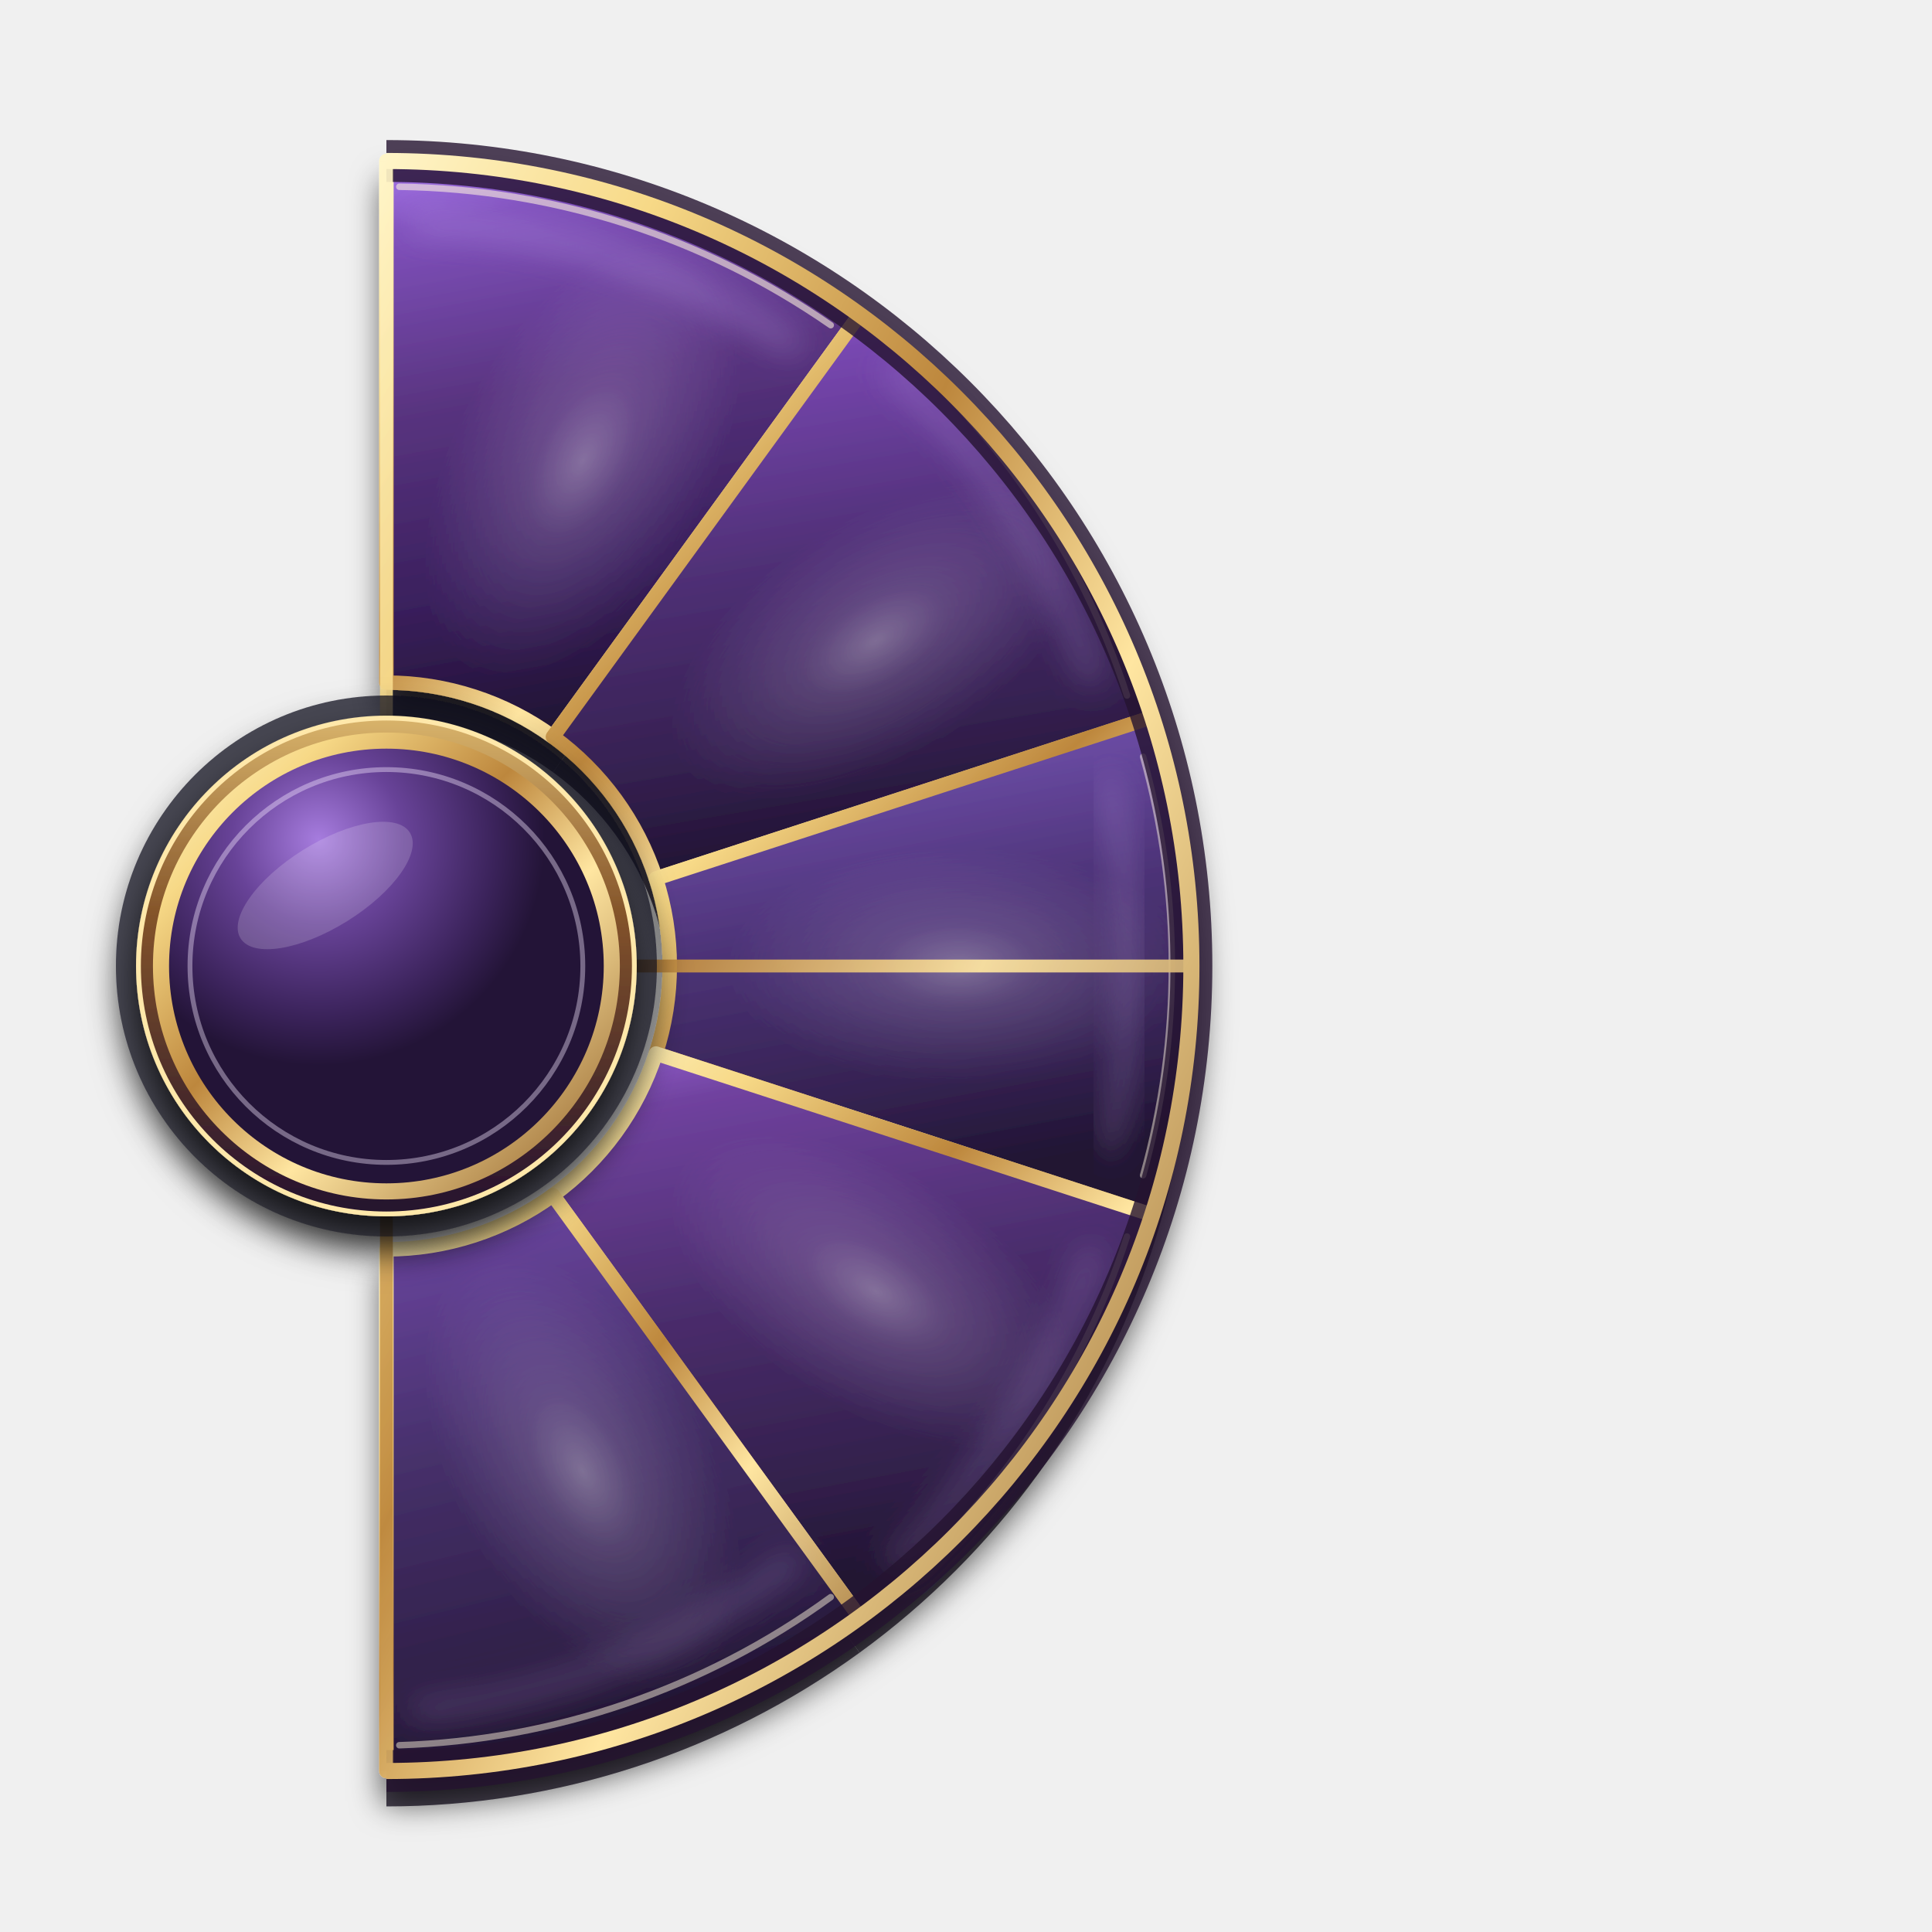
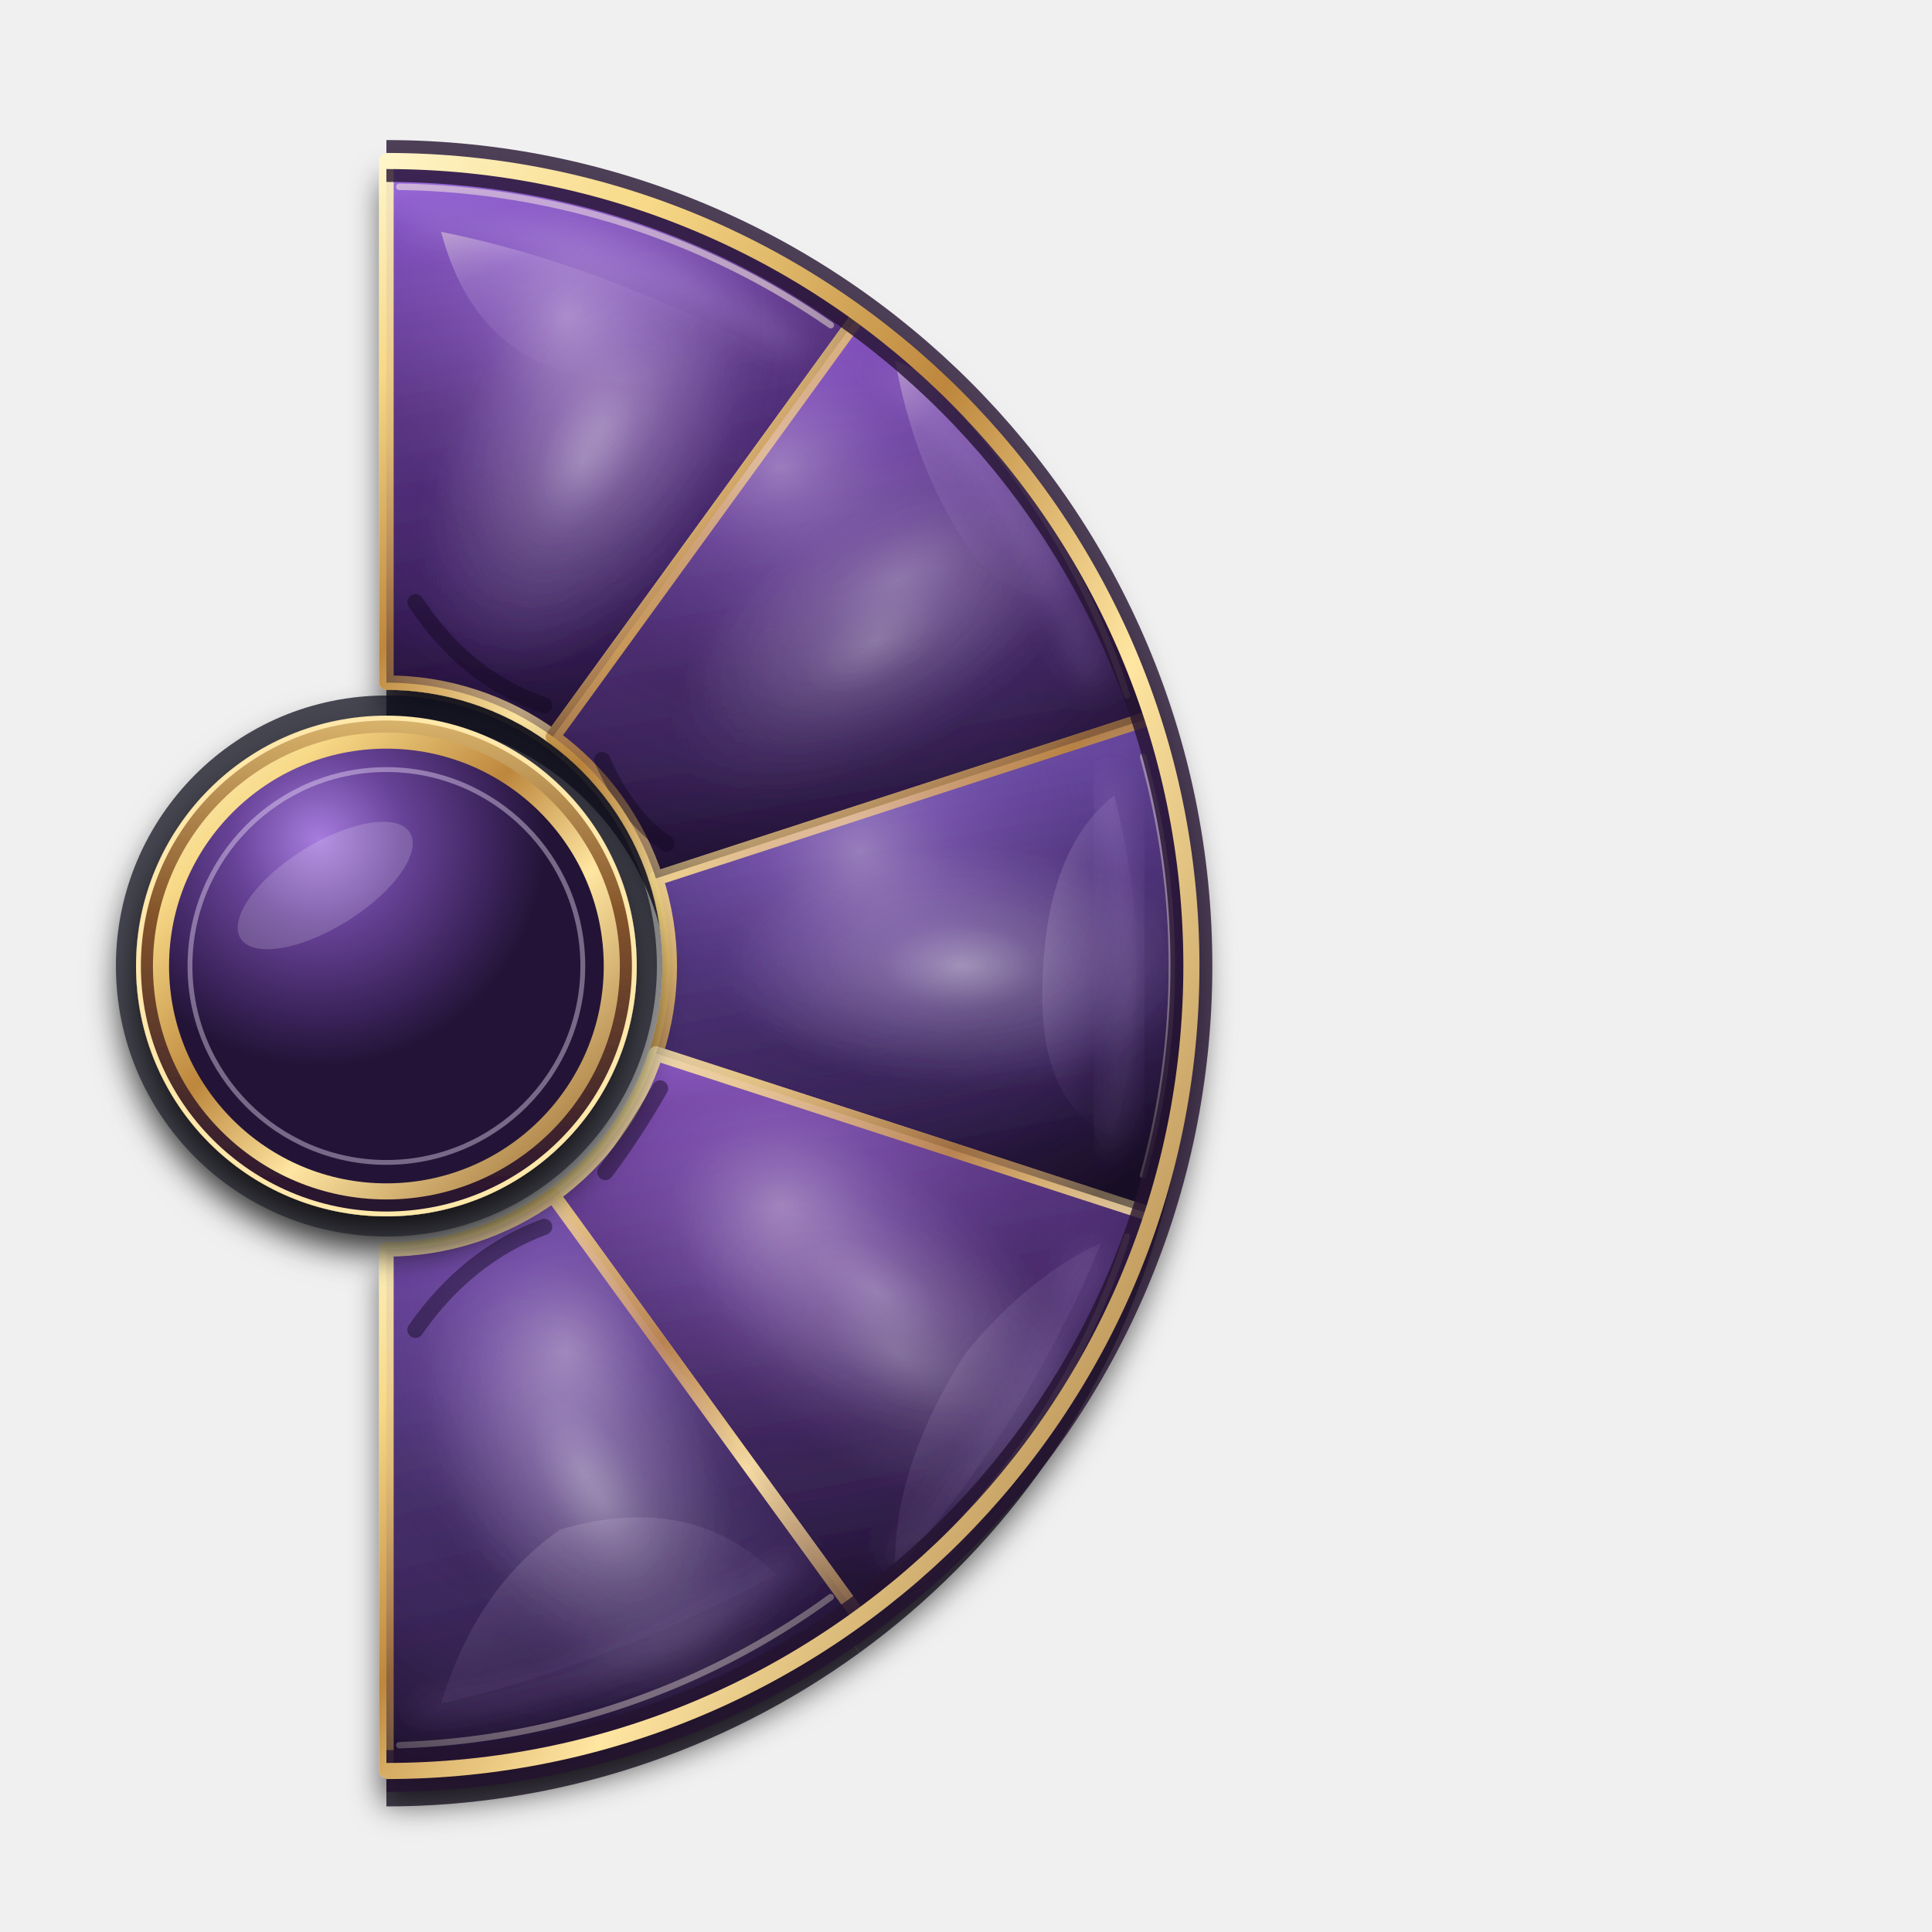
<svg xmlns="http://www.w3.org/2000/svg" width="600" height="600" viewBox="0 0 600 600" role="img" aria-label="Dimensional purple and gold Magic Star wheel">
  <defs>
    <linearGradient id="rimGold" x1="0" y1="0" x2="1" y2="1">
      <stop stop-color="#fff5c8" />
      <stop offset=".18" stop-color="#f7d987" />
      <stop offset=".42" stop-color="#bd873d" />
      <stop offset=".62" stop-color="#ffe6a1" />
      <stop offset="1" stop-color="#8c5b25" />
    </linearGradient>
    <linearGradient id="goldSide" x1="0" y1="0" x2="0" y2="1">
      <stop stop-color="#d9b46b" />
      <stop offset=".4" stop-color="#835329" />
      <stop offset="1" stop-color="#24112e" />
    </linearGradient>
    <linearGradient id="amethyst" x1="0" y1="0" x2=".15" y2="1">
      <stop stop-color="#a879ed" />
      <stop offset=".12" stop-color="#8051bd" />
      <stop offset=".43" stop-color="#593480" />
      <stop offset=".76" stop-color="#3a205d" />
      <stop offset="1" stop-color="#221236" />
    </linearGradient>
    <linearGradient id="violet" x1="0" y1="0" x2=".18" y2="1">
      <stop stop-color="#a16cde" />
      <stop offset=".14" stop-color="#7847b1" />
      <stop offset=".48" stop-color="#503077" />
      <stop offset=".82" stop-color="#34204f" />
      <stop offset="1" stop-color="#211333" />
    </linearGradient>
    <linearGradient id="royal" x1="0" y1="0" x2=".2" y2="1">
      <stop stop-color="#9872d9" />
      <stop offset=".12" stop-color="#7251af" />
      <stop offset=".46" stop-color="#4e3479" />
      <stop offset=".82" stop-color="#33214f" />
      <stop offset="1" stop-color="#201432" />
    </linearGradient>
    <linearGradient id="plum" x1="0" y1="0" x2=".2" y2="1">
      <stop stop-color="#9462d1" />
      <stop offset=".12" stop-color="#70429f" />
      <stop offset=".48" stop-color="#4b2d6d" />
      <stop offset=".82" stop-color="#32204b" />
      <stop offset="1" stop-color="#201330" />
    </linearGradient>
    <linearGradient id="indigo" x1="0" y1="0" x2=".2" y2="1">
      <stop stop-color="#8760c8" />
      <stop offset=".12" stop-color="#654298" />
      <stop offset=".46" stop-color="#46306a" />
      <stop offset=".82" stop-color="#302049" />
      <stop offset="1" stop-color="#1f132f" />
    </linearGradient>
    <radialGradient id="reflection">
      <stop stop-color="#fff" stop-opacity=".32" />
      <stop offset=".34" stop-color="#f6eaff" stop-opacity=".15" />
      <stop offset="1" stop-color="#e5d0ff" stop-opacity="0" />
    </radialGradient>
    <radialGradient id="hubViolet" cx="35%" cy="22%">
      <stop stop-color="#a67cde" />
      <stop offset=".38" stop-color="#684398" />
      <stop offset=".78" stop-color="#3b235b" />
      <stop offset="1" stop-color="#231437" />
    </radialGradient>
+     <radialGradient id="dome" cx="38%" cy="27%" r="82%">
+       <stop stop-color="#f2dcff" stop-opacity=".40" />
+       <stop offset=".22" stop-color="#bd8ff5" stop-opacity=".22" />
+       <stop offset=".52" stop-color="#7749b4" stop-opacity=".06" />
+       <stop offset=".82" stop-color="#27123d" stop-opacity=".28" />
+       <stop offset="1" stop-color="#10081d" stop-opacity=".58" />
+     </radialGradient>
+     <linearGradient id="specularBand" x1="0" y1="0" x2="0.9" y2="1">
+       <stop stop-color="#fff8df" stop-opacity=".58" />
+       <stop offset=".22" stop-color="#f7eaff" stop-opacity=".22" />
+       <stop offset=".7" stop-color="#caa1ff" stop-opacity=".04" />
+       <stop offset="1" stop-color="#fff" stop-opacity="0" />
+     </linearGradient>
+     <clipPath id="facet1">
+       <path d="M120 50A250 250 0 0 1 266.95 97.75L171.73 228.81A88 88 0 0 0 120 212Z" />
+     </clipPath>
+     <clipPath id="facet2">
+       <path d="M266.95 97.75A250 250 0 0 1 357.76 222.75L203.69 272.81A88 88 0 0 0 171.73 228.81Z" />
+     </clipPath>
+     <clipPath id="facet3">
+       <path d="M357.76 222.75A250 250 0 0 1 357.76 377.25L203.69 327.19A88 88 0 0 0 203.69 272.81Z" />
+     </clipPath>
+     <clipPath id="facet4">
+       <path d="M357.76 377.25A250 250 0 0 1 266.95 502.25L171.73 371.19A88 88 0 0 0 203.69 327.19Z" />
+     </clipPath>
+     <clipPath id="facet5">
+       <path d="M266.95 502.25A250 250 0 0 1 120 550V388A88 88 0 0 0 171.73 371.19Z" />
+     </clipPath>
    <filter id="faceShadow" x="-30%" y="-35%" width="170%" height="190%">
      <feGaussianBlur in="SourceAlpha" stdDeviation="5" result="blur" />
      <feOffset in="blur" dx="1" dy="8" result="drop" />
      <feComponentTransfer in="drop">
        <feFuncA type="linear" slope=".66" />
      </feComponentTransfer>
      <feMerge>
        <feMergeNode />
        <feMergeNode in="SourceGraphic" />
      </feMerge>
    </filter>
    <filter id="hubContact" x="-45%" y="-45%" width="190%" height="200%">
      <feGaussianBlur in="SourceAlpha" stdDeviation="5" result="blur" />
      <feOffset in="blur" dy="6" result="drop" />
      <feComponentTransfer in="drop">
        <feFuncA type="linear" slope=".72" />
      </feComponentTransfer>
      <feMerge>
        <feMergeNode />
        <feMergeNode in="SourceGraphic" />
      </feMerge>
    </filter>
    <filter id="softHighlight" x="-60%" y="-60%" width="220%" height="220%">
      <feGaussianBlur stdDeviation="5" />
    </filter>
  </defs>
  <g fill="#10081d" opacity=".74" transform="translate(0 11)">
    <path d="M120 300V50A250 250 0 0 1 266.95 97.75L171.73 228.81A88 88 0 0 0 120 212Z" />
    <path d="M266.95 97.75A250 250 0 0 1 357.76 222.75L203.69 272.81A88 88 0 0 0 171.73 228.81Z" />
    <path d="M357.76 222.75A250 250 0 0 1 357.76 377.25L203.69 327.19A88 88 0 0 0 203.69 272.81Z" />
    <path d="M357.76 377.25A250 250 0 0 1 266.95 502.25L171.73 371.19A88 88 0 0 0 203.69 327.19Z" />
    <path d="M266.95 502.25A250 250 0 0 1 120 550V388A88 88 0 0 0 171.73 371.19Z" />
  </g>
  <g stroke-linejoin="round" filter="url(#faceShadow)">
    <g>
      <path d="M120 50A250 250 0 0 1 266.95 97.75L171.73 228.81A88 88 0 0 0 120 212Z" fill="url(#amethyst)" stroke="url(#rimGold)" stroke-width="4.5" />
      <path d="M124 58A241 241 0 0 1 258 101" fill="none" stroke="#fff5dc" stroke-opacity=".57" stroke-width="2" stroke-linecap="round" />
      <path d="M130 69A224 224 0 0 1 246 107" fill="none" stroke="#d7b9ff" stroke-opacity=".31" stroke-width="6" stroke-linecap="round" filter="url(#softHighlight)" />
      <ellipse cx="181" cy="143" rx="40" ry="74" transform="rotate(28 181 143)" fill="url(#reflection)" />
    </g>
    <g>
      <path d="M266.95 97.75A250 250 0 0 1 357.76 222.75L203.69 272.81A88 88 0 0 0 171.73 228.81Z" fill="url(#violet)" stroke="url(#rimGold)" stroke-width="4.5" />
      <path d="M274 104A241 241 0 0 1 350 216" fill="none" stroke="#fff5dc" stroke-opacity=".5" stroke-width="2" stroke-linecap="round" />
      <path d="M278 115A224 224 0 0 1 339 210" fill="none" stroke="#d7b9ff" stroke-opacity=".26" stroke-width="6" stroke-linecap="round" filter="url(#softHighlight)" />
      <ellipse cx="272" cy="199" rx="37" ry="72" transform="rotate(58 272 199)" fill="url(#reflection)" />
    </g>
    <g>
      <path d="M357.76 222.75A250 250 0 0 1 357.76 377.25L203.69 327.19A88 88 0 0 0 203.69 272.81Z" fill="url(#royal)" stroke="url(#rimGold)" stroke-width="4.5" />
      <path d="M355 235A241 241 0 0 1 355 365" fill="none" stroke="#fff5dc" stroke-opacity=".48" stroke-width="2" stroke-linecap="round" />
      <path d="M344 244A224 224 0 0 1 344 356" fill="none" stroke="#d7b9ff" stroke-opacity=".26" stroke-width="6" stroke-linecap="round" filter="url(#softHighlight)" />
      <ellipse cx="298" cy="300" rx="37" ry="72" transform="rotate(90 298 300)" fill="url(#reflection)" />
    </g>
    <g>
      <path d="M357.76 377.25A250 250 0 0 1 266.95 502.25L171.73 371.19A88 88 0 0 0 203.69 327.19Z" fill="url(#plum)" stroke="url(#rimGold)" stroke-width="4.5" />
      <path d="M350 384A241 241 0 0 1 274 496" fill="none" stroke="#fff5dc" stroke-opacity=".48" stroke-width="2" stroke-linecap="round" />
      <path d="M339 390A224 224 0 0 1 278 485" fill="none" stroke="#d7b9ff" stroke-opacity=".25" stroke-width="6" stroke-linecap="round" filter="url(#softHighlight)" />
      <ellipse cx="272" cy="401" rx="37" ry="72" transform="rotate(122 272 401)" fill="url(#reflection)" />
    </g>
    <g>
      <path d="M266.95 502.25A250 250 0 0 1 120 550V388A88 88 0 0 0 171.73 371.19Z" fill="url(#indigo)" stroke="url(#rimGold)" stroke-width="4.5" />
      <path d="M258 496A241 241 0 0 1 124 542" fill="none" stroke="#fff5dc" stroke-opacity=".48" stroke-width="2" stroke-linecap="round" />
      <path d="M246 485A224 224 0 0 1 130 531" fill="none" stroke="#d7b9ff" stroke-opacity=".24" stroke-width="6" stroke-linecap="round" filter="url(#softHighlight)" />
      <ellipse cx="181" cy="457" rx="40" ry="74" transform="rotate(152 181 457)" fill="url(#reflection)" />
    </g>
  </g>
+   <g stroke-linecap="round" stroke-linejoin="round">
+     <g clip-path="url(#facet1)">
+       <path d="M120 50A250 250 0 0 1 266.95 97.75L171.73 228.81A88 88 0 0 0 120 212Z" fill="url(#dome)" />
+       <ellipse cx="187" cy="133" rx="47" ry="82" transform="rotate(29 187 133)" fill="url(#reflection)" opacity=".78" />
+       <path d="M137 72Q187 82 241 111Q217 126 174 115Q146 106 137 72Z" fill="url(#specularBand)" opacity=".72" />
+       <path d="M129 187Q145 211 169 219" fill="none" stroke="#12091d" stroke-opacity=".44" stroke-width="5" />
+     </g>
+     <g clip-path="url(#facet2)">
+       <path d="M266.95 97.75A250 250 0 0 1 357.76 222.75L203.69 272.81A88 88 0 0 0 171.73 228.81Z" fill="url(#dome)" />
+       <ellipse cx="279" cy="180" rx="39" ry="74" transform="rotate(58 279 180)" fill="url(#reflection)" opacity=".75" />
+       <path d="M278 112Q319 129 342 182Q317 193 300 169Q284 145 278 112Z" fill="url(#specularBand)" opacity=".65" />
+       <path d="M187 236Q195 254 207 262" fill="none" stroke="#12091d" stroke-opacity=".43" stroke-width="5" />
+     </g>
+     <g clip-path="url(#facet3)">
+       <path d="M357.76 222.75A250 250 0 0 1 357.76 377.25L203.69 327.19A88 88 0 0 0 203.69 272.81Z" fill="url(#dome)" />
+       <ellipse cx="300" cy="300" rx="39" ry="76" transform="rotate(90 300 300)" fill="url(#reflection)" opacity=".74" />
+       <path d="M346 247Q360 300 346 353Q321 343 324 300Q326 263 346 247Z" fill="url(#specularBand)" opacity=".62" />
+       <path d="M204 286Q200 300 204 314" fill="none" stroke="#12091d" stroke-opacity=".44" stroke-width="5" />
+     </g>
+     <g clip-path="url(#facet4)">
+       <path d="M357.76 377.25A250 250 0 0 1 266.95 502.25L171.73 371.19A88 88 0 0 0 203.69 327.19Z" fill="url(#dome)" />
+       <ellipse cx="279" cy="420" rx="39" ry="74" transform="rotate(122 279 420)" fill="url(#reflection)" opacity=".74" />
+       <path d="M342 386Q319 442 278 488Q277 456 300 420Q320 396 342 386Z" fill="url(#specularBand)" opacity=".62" />
+       <path d="M205 338Q197 352 188 364" fill="none" stroke="#12091d" stroke-opacity=".44" stroke-width="5" />
+     </g>
+     <g clip-path="url(#facet5)">
+       <path d="M266.95 502.25A250 250 0 0 1 120 550V388A88 88 0 0 0 171.73 371.19Z" fill="url(#dome)" />
+       <ellipse cx="187" cy="466" rx="47" ry="82" transform="rotate(151 187 466)" fill="url(#reflection)" opacity=".74" />
+       <path d="M241 489Q187 518 137 529Q148 493 174 475Q215 463 241 489Z" fill="url(#specularBand)" opacity=".62" />
+       <path d="M169 381Q145 390 129 413" fill="none" stroke="#12091d" stroke-opacity=".44" stroke-width="5" />
+     </g>
+   </g>
  <path d="M120 50A250 250 0 0 1 120 550" fill="none" stroke="#24132f" stroke-width="13" opacity=".8" />
  <path d="M120 50A250 250 0 0 1 120 550" fill="none" stroke="url(#rimGold)" stroke-width="5" />
-   <path d="M120 300V50M120 300H370M120 300V550" fill="none" stroke="url(#rimGold)" stroke-width="4" opacity=".92" />
+   <path d="M120 300V50M120 300V550" fill="none" stroke="url(#rimGold)" stroke-width="4" opacity=".92" />
  <circle cx="120" cy="300" r="84" fill="#10071c" opacity=".75" filter="url(#hubContact)" />
  <circle cx="120" cy="300" r="77" fill="url(#goldSide)" stroke="#ffe8aa" stroke-width="1.5" filter="url(#hubContact)" />
  <circle cx="120" cy="300" r="70" fill="url(#hubViolet)" stroke="url(#rimGold)" stroke-width="5" />
  <circle cx="120" cy="300" r="61" fill="none" stroke="#f5e8ff" stroke-opacity=".4" stroke-width="1.5" />
  <ellipse cx="101" cy="275" rx="31" ry="13" transform="rotate(-32 101 275)" fill="#fff" opacity=".17" />
</svg>
